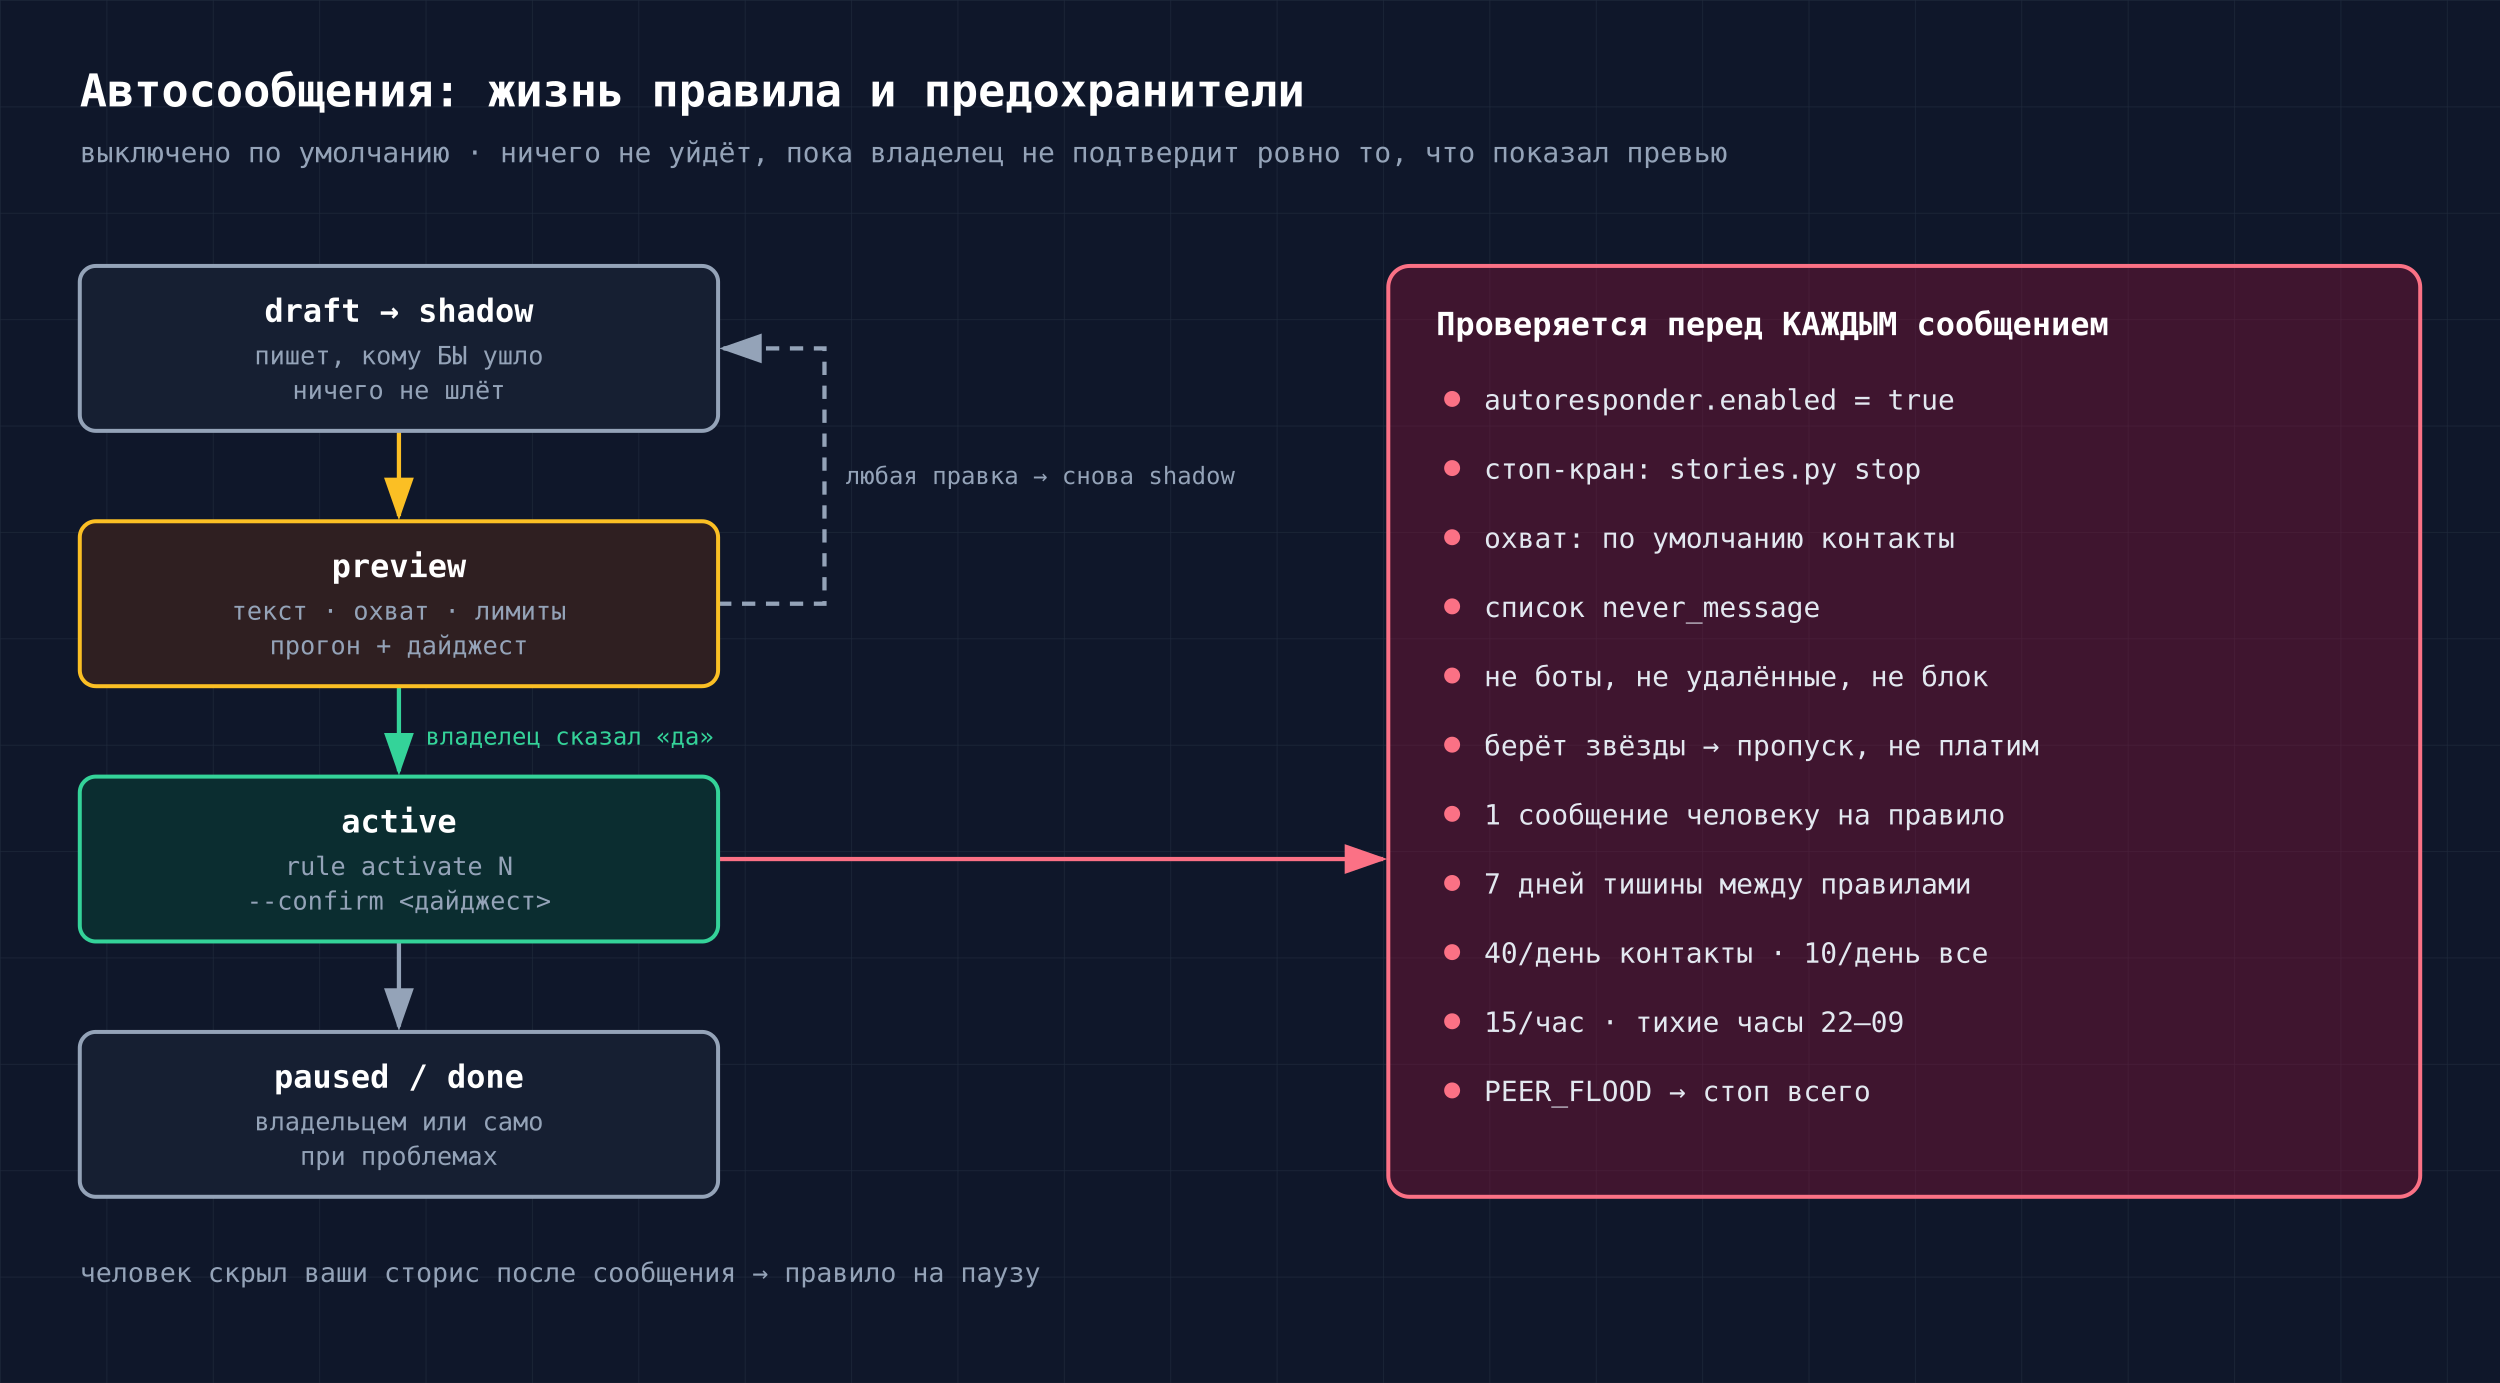
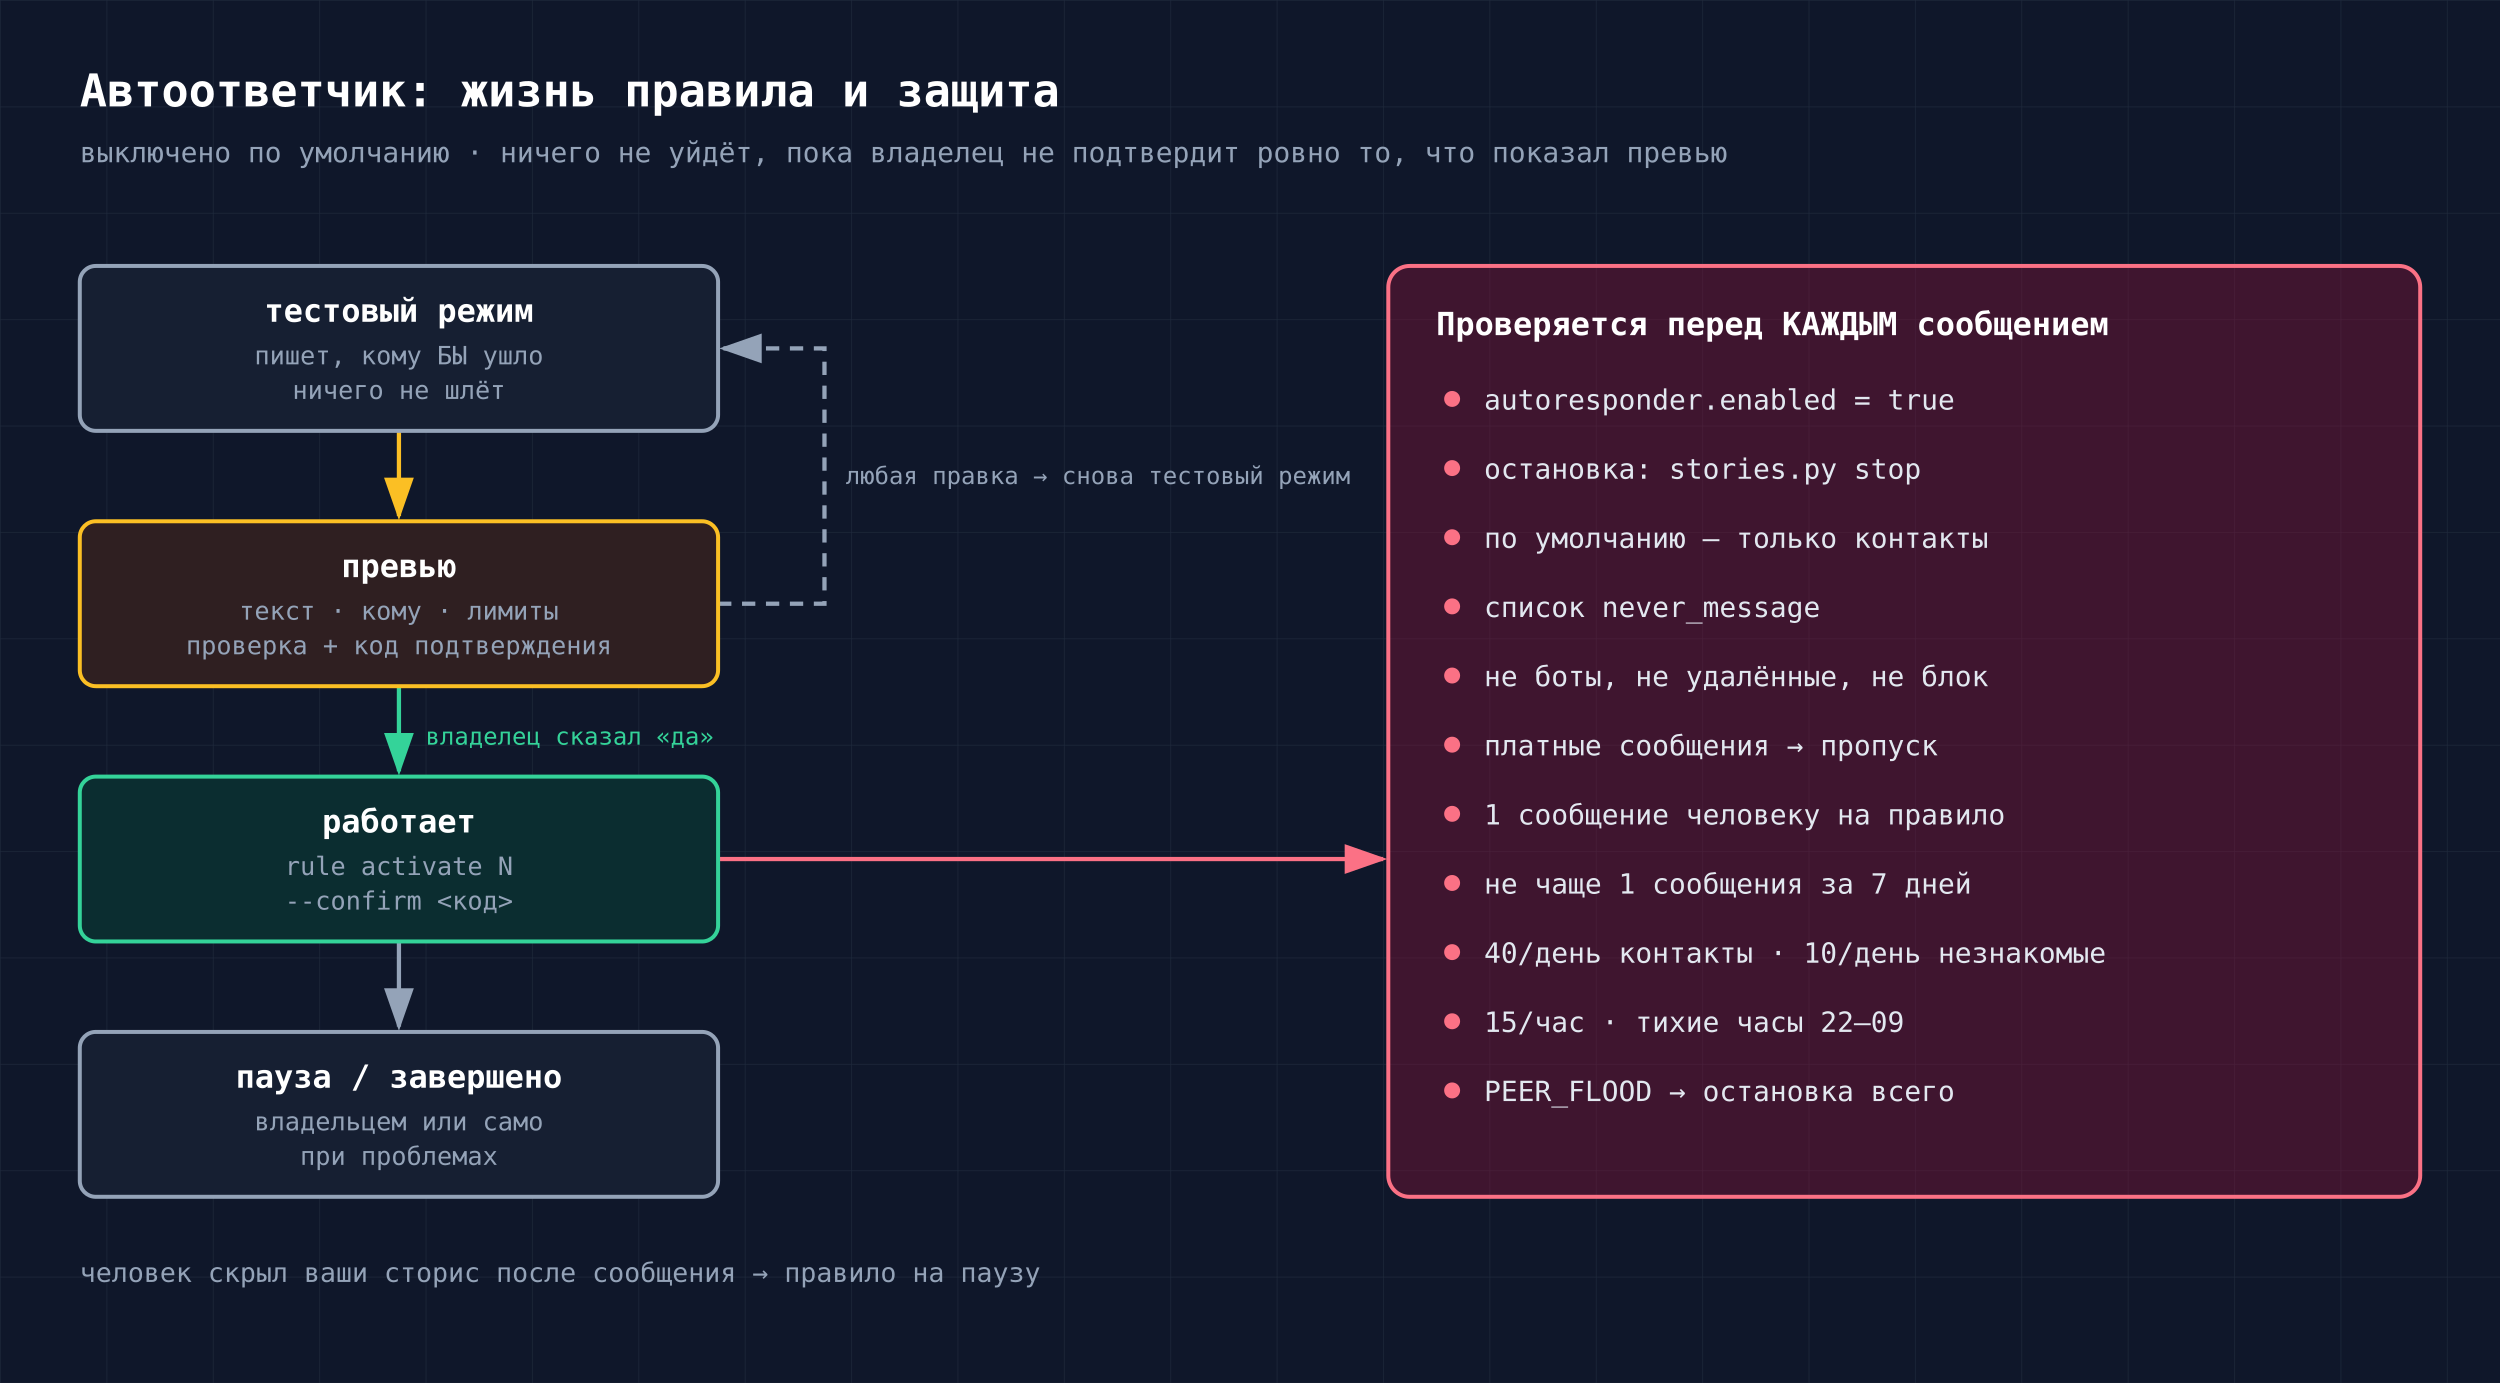
<svg xmlns="http://www.w3.org/2000/svg" viewBox="0 0 940 520">
  <style>text{font-family:'JetBrains Mono','DejaVu Sans Mono','Consolas','Menlo',monospace;}</style>
  <defs>
    <pattern id="grid" width="40" height="40" patternUnits="userSpaceOnUse">
      <path d="M 40 0 L 0 0 0 40" fill="none" stroke="#1e293b" stroke-width="0.5" />
    </pattern>
    <marker id="a-primary" markerWidth="10" markerHeight="7" refX="9" refY="3.5" orient="auto">
      <polygon points="0 0, 10 3.5, 0 7" fill="#22d3ee" />
    </marker>
    <marker id="b-primary" markerWidth="10" markerHeight="7" refX="1" refY="3.5" orient="auto">
      <polygon points="10 0, 0 3.5, 10 7" fill="#22d3ee" />
    </marker>
    <marker id="a-secondary" markerWidth="10" markerHeight="7" refX="9" refY="3.5" orient="auto">
      <polygon points="0 0, 10 3.5, 0 7" fill="#34d399" />
    </marker>
    <marker id="b-secondary" markerWidth="10" markerHeight="7" refX="1" refY="3.5" orient="auto">
      <polygon points="10 0, 0 3.5, 10 7" fill="#34d399" />
    </marker>
    <marker id="a-tertiary" markerWidth="10" markerHeight="7" refX="9" refY="3.5" orient="auto">
      <polygon points="0 0, 10 3.5, 0 7" fill="#a78bfa" />
    </marker>
    <marker id="b-tertiary" markerWidth="10" markerHeight="7" refX="1" refY="3.5" orient="auto">
      <polygon points="10 0, 0 3.5, 10 7" fill="#a78bfa" />
    </marker>
    <marker id="a-accent" markerWidth="10" markerHeight="7" refX="9" refY="3.5" orient="auto">
      <polygon points="0 0, 10 3.5, 0 7" fill="#fbbf24" />
    </marker>
    <marker id="b-accent" markerWidth="10" markerHeight="7" refX="1" refY="3.5" orient="auto">
      <polygon points="10 0, 0 3.5, 10 7" fill="#fbbf24" />
    </marker>
    <marker id="a-alert" markerWidth="10" markerHeight="7" refX="9" refY="3.5" orient="auto">
      <polygon points="0 0, 10 3.5, 0 7" fill="#fb7185" />
    </marker>
    <marker id="b-alert" markerWidth="10" markerHeight="7" refX="1" refY="3.5" orient="auto">
      <polygon points="10 0, 0 3.5, 10 7" fill="#fb7185" />
    </marker>
    <marker id="a-neutral" markerWidth="10" markerHeight="7" refX="9" refY="3.5" orient="auto">
      <polygon points="0 0, 10 3.5, 0 7" fill="#94a3b8" />
    </marker>
    <marker id="b-neutral" markerWidth="10" markerHeight="7" refX="1" refY="3.5" orient="auto">
      <polygon points="10 0, 0 3.5, 10 7" fill="#94a3b8" />
    </marker>
    <marker id="a-highlight" markerWidth="10" markerHeight="7" refX="9" refY="3.5" orient="auto">
      <polygon points="0 0, 10 3.5, 0 7" fill="#60a5fa" />
    </marker>
    <marker id="b-highlight" markerWidth="10" markerHeight="7" refX="1" refY="3.5" orient="auto">
      <polygon points="10 0, 0 3.5, 10 7" fill="#60a5fa" />
    </marker>
  </defs>
  <rect width="940" height="520" fill="#0f172a" />
  <rect width="940" height="520" fill="url(#grid)" />
-   <text x="30" y="40" fill="white" font-size="17" font-weight="700">Автосообщения: жизнь правила и предохранители</text>
+   <text x="30" y="40" fill="white" font-size="17" font-weight="700">Автоответчик: жизнь правила и защита</text>
  <text x="30" y="61" fill="#94a3b8" font-size="10.5">выключено по умолчанию · ничего не уйдёт, пока владелец не подтвердит ровно то, что показал превью</text>
  <path d="M 150 162 L 150 194" fill="none" stroke="#fbbf24" stroke-width="1.6" marker-end="url(#a-accent)" />
  <path d="M 150 258 L 150 290" fill="none" stroke="#34d399" stroke-width="1.6" marker-end="url(#a-secondary)" />
  <text x="160" y="280" fill="#34d399" font-size="9" text-anchor="start">владелец сказал «да»</text>
  <path d="M 150 354 L 150 386" fill="none" stroke="#94a3b8" stroke-width="1.6" marker-end="url(#a-neutral)" />
  <path d="M 270 227 L 310 227 L 310 131 L 272 131" fill="none" stroke="#94a3b8" stroke-width="1.6" stroke-dasharray="5,4" marker-end="url(#a-neutral)" />
-   <text x="318" y="182" fill="#94a3b8" font-size="9" text-anchor="start">любая правка → снова shadow</text>
+   <text x="318" y="182" fill="#94a3b8" font-size="9" text-anchor="start">любая правка → снова тестовый режим</text>
  <path d="M 270 323 L 520 323" fill="none" stroke="#fb7185" stroke-width="1.6" marker-end="url(#a-alert)" />
  <rect x="30" y="100" width="240" height="62" rx="6" fill="#0f172a" />
  <rect x="30" y="100" width="240" height="62" rx="6" fill="rgba(30,41,59,0.5)" stroke="#94a3b8" stroke-width="1.5" />
-   <text x="150.0" y="121.0" fill="white" font-size="12" font-weight="600" text-anchor="middle">draft → shadow</text>
+   <text x="150.0" y="121.0" fill="white" font-size="12" font-weight="600" text-anchor="middle">тестовый режим</text>
  <text x="150.0" y="137.0" fill="#94a3b8" font-size="9.5" text-anchor="middle">пишет, кому БЫ ушло</text>
  <text x="150.0" y="150.0" fill="#94a3b8" font-size="9.5" text-anchor="middle">ничего не шлёт</text>
  <rect x="30" y="196" width="240" height="62" rx="6" fill="#0f172a" />
  <rect x="30" y="196" width="240" height="62" rx="6" fill="rgba(120,53,15,0.3)" stroke="#fbbf24" stroke-width="1.5" />
-   <text x="150.0" y="217.0" fill="white" font-size="12" font-weight="600" text-anchor="middle">preview</text>
-   <text x="150.0" y="233.0" fill="#94a3b8" font-size="9.5" text-anchor="middle">текст · охват · лимиты</text>
-   <text x="150.0" y="246.0" fill="#94a3b8" font-size="9.5" text-anchor="middle">прогон + дайджест</text>
+   <text x="150.0" y="217.0" fill="white" font-size="12" font-weight="600" text-anchor="middle">превью</text>
+   <text x="150.0" y="233.0" fill="#94a3b8" font-size="9.5" text-anchor="middle">текст · кому · лимиты</text>
+   <text x="150.0" y="246.0" fill="#94a3b8" font-size="9.5" text-anchor="middle">проверка + код подтверждения</text>
  <rect x="30" y="292" width="240" height="62" rx="6" fill="#0f172a" />
  <rect x="30" y="292" width="240" height="62" rx="6" fill="rgba(6,78,59,0.4)" stroke="#34d399" stroke-width="1.5" />
-   <text x="150.0" y="313.0" fill="white" font-size="12" font-weight="600" text-anchor="middle">active</text>
+   <text x="150.0" y="313.0" fill="white" font-size="12" font-weight="600" text-anchor="middle">работает</text>
  <text x="150.0" y="329.0" fill="#94a3b8" font-size="9.5" text-anchor="middle">rule activate N</text>
-   <text x="150.0" y="342.0" fill="#94a3b8" font-size="9.5" text-anchor="middle">--confirm &lt;дайджест&gt;</text>
+   <text x="150.0" y="342.0" fill="#94a3b8" font-size="9.5" text-anchor="middle">--confirm &lt;код&gt;</text>
  <rect x="30" y="388" width="240" height="62" rx="6" fill="#0f172a" />
  <rect x="30" y="388" width="240" height="62" rx="6" fill="rgba(30,41,59,0.5)" stroke="#94a3b8" stroke-width="1.5" />
-   <text x="150.0" y="409.0" fill="white" font-size="12" font-weight="600" text-anchor="middle">paused / done</text>
+   <text x="150.0" y="409.0" fill="white" font-size="12" font-weight="600" text-anchor="middle">пауза / завершено</text>
  <text x="150.0" y="425.0" fill="#94a3b8" font-size="9.5" text-anchor="middle">владельцем или само</text>
  <text x="150.0" y="438.0" fill="#94a3b8" font-size="9.5" text-anchor="middle">при проблемах</text>
  <rect x="522" y="100" width="388" height="350" rx="8" fill="rgba(136,19,55,0.4)" stroke="#fb7185" stroke-width="1.5" />
  <text x="540" y="126" fill="white" font-size="12" font-weight="600">Проверяется перед КАЖДЫМ сообщением</text>
  <circle cx="546" cy="150" r="3" fill="#fb7185" />
  <text x="558" y="154" fill="#e2e8f0" font-size="10.5">autoresponder.enabled = true</text>
  <circle cx="546" cy="176" r="3" fill="#fb7185" />
-   <text x="558" y="180" fill="#e2e8f0" font-size="10.5">стоп-кран: stories.py stop</text>
+   <text x="558" y="180" fill="#e2e8f0" font-size="10.5">остановка: stories.py stop</text>
  <circle cx="546" cy="202" r="3" fill="#fb7185" />
-   <text x="558" y="206" fill="#e2e8f0" font-size="10.5">охват: по умолчанию контакты</text>
+   <text x="558" y="206" fill="#e2e8f0" font-size="10.5">по умолчанию — только контакты</text>
  <circle cx="546" cy="228" r="3" fill="#fb7185" />
  <text x="558" y="232" fill="#e2e8f0" font-size="10.5">список never_message</text>
  <circle cx="546" cy="254" r="3" fill="#fb7185" />
  <text x="558" y="258" fill="#e2e8f0" font-size="10.5">не боты, не удалённые, не блок</text>
  <circle cx="546" cy="280" r="3" fill="#fb7185" />
-   <text x="558" y="284" fill="#e2e8f0" font-size="10.5">берёт звёзды → пропуск, не платим</text>
+   <text x="558" y="284" fill="#e2e8f0" font-size="10.5">платные сообщения → пропуск</text>
  <circle cx="546" cy="306" r="3" fill="#fb7185" />
  <text x="558" y="310" fill="#e2e8f0" font-size="10.5">1 сообщение человеку на правило</text>
  <circle cx="546" cy="332" r="3" fill="#fb7185" />
-   <text x="558" y="336" fill="#e2e8f0" font-size="10.5">7 дней тишины между правилами</text>
+   <text x="558" y="336" fill="#e2e8f0" font-size="10.5">не чаще 1 сообщения за 7 дней</text>
  <circle cx="546" cy="358" r="3" fill="#fb7185" />
-   <text x="558" y="362" fill="#e2e8f0" font-size="10.5">40/день контакты · 10/день все</text>
+   <text x="558" y="362" fill="#e2e8f0" font-size="10.5">40/день контакты · 10/день незнакомые</text>
  <circle cx="546" cy="384" r="3" fill="#fb7185" />
  <text x="558" y="388" fill="#e2e8f0" font-size="10.5">15/час · тихие часы 22–09</text>
  <circle cx="546" cy="410" r="3" fill="#fb7185" />
-   <text x="558" y="414" fill="#e2e8f0" font-size="10.5">PEER_FLOOD → стоп всего</text>
+   <text x="558" y="414" fill="#e2e8f0" font-size="10.5">PEER_FLOOD → остановка всего</text>
  <text x="30" y="482" fill="#94a3b8" font-size="10">человек скрыл ваши сторис после сообщения → правило на паузу</text>
</svg>
